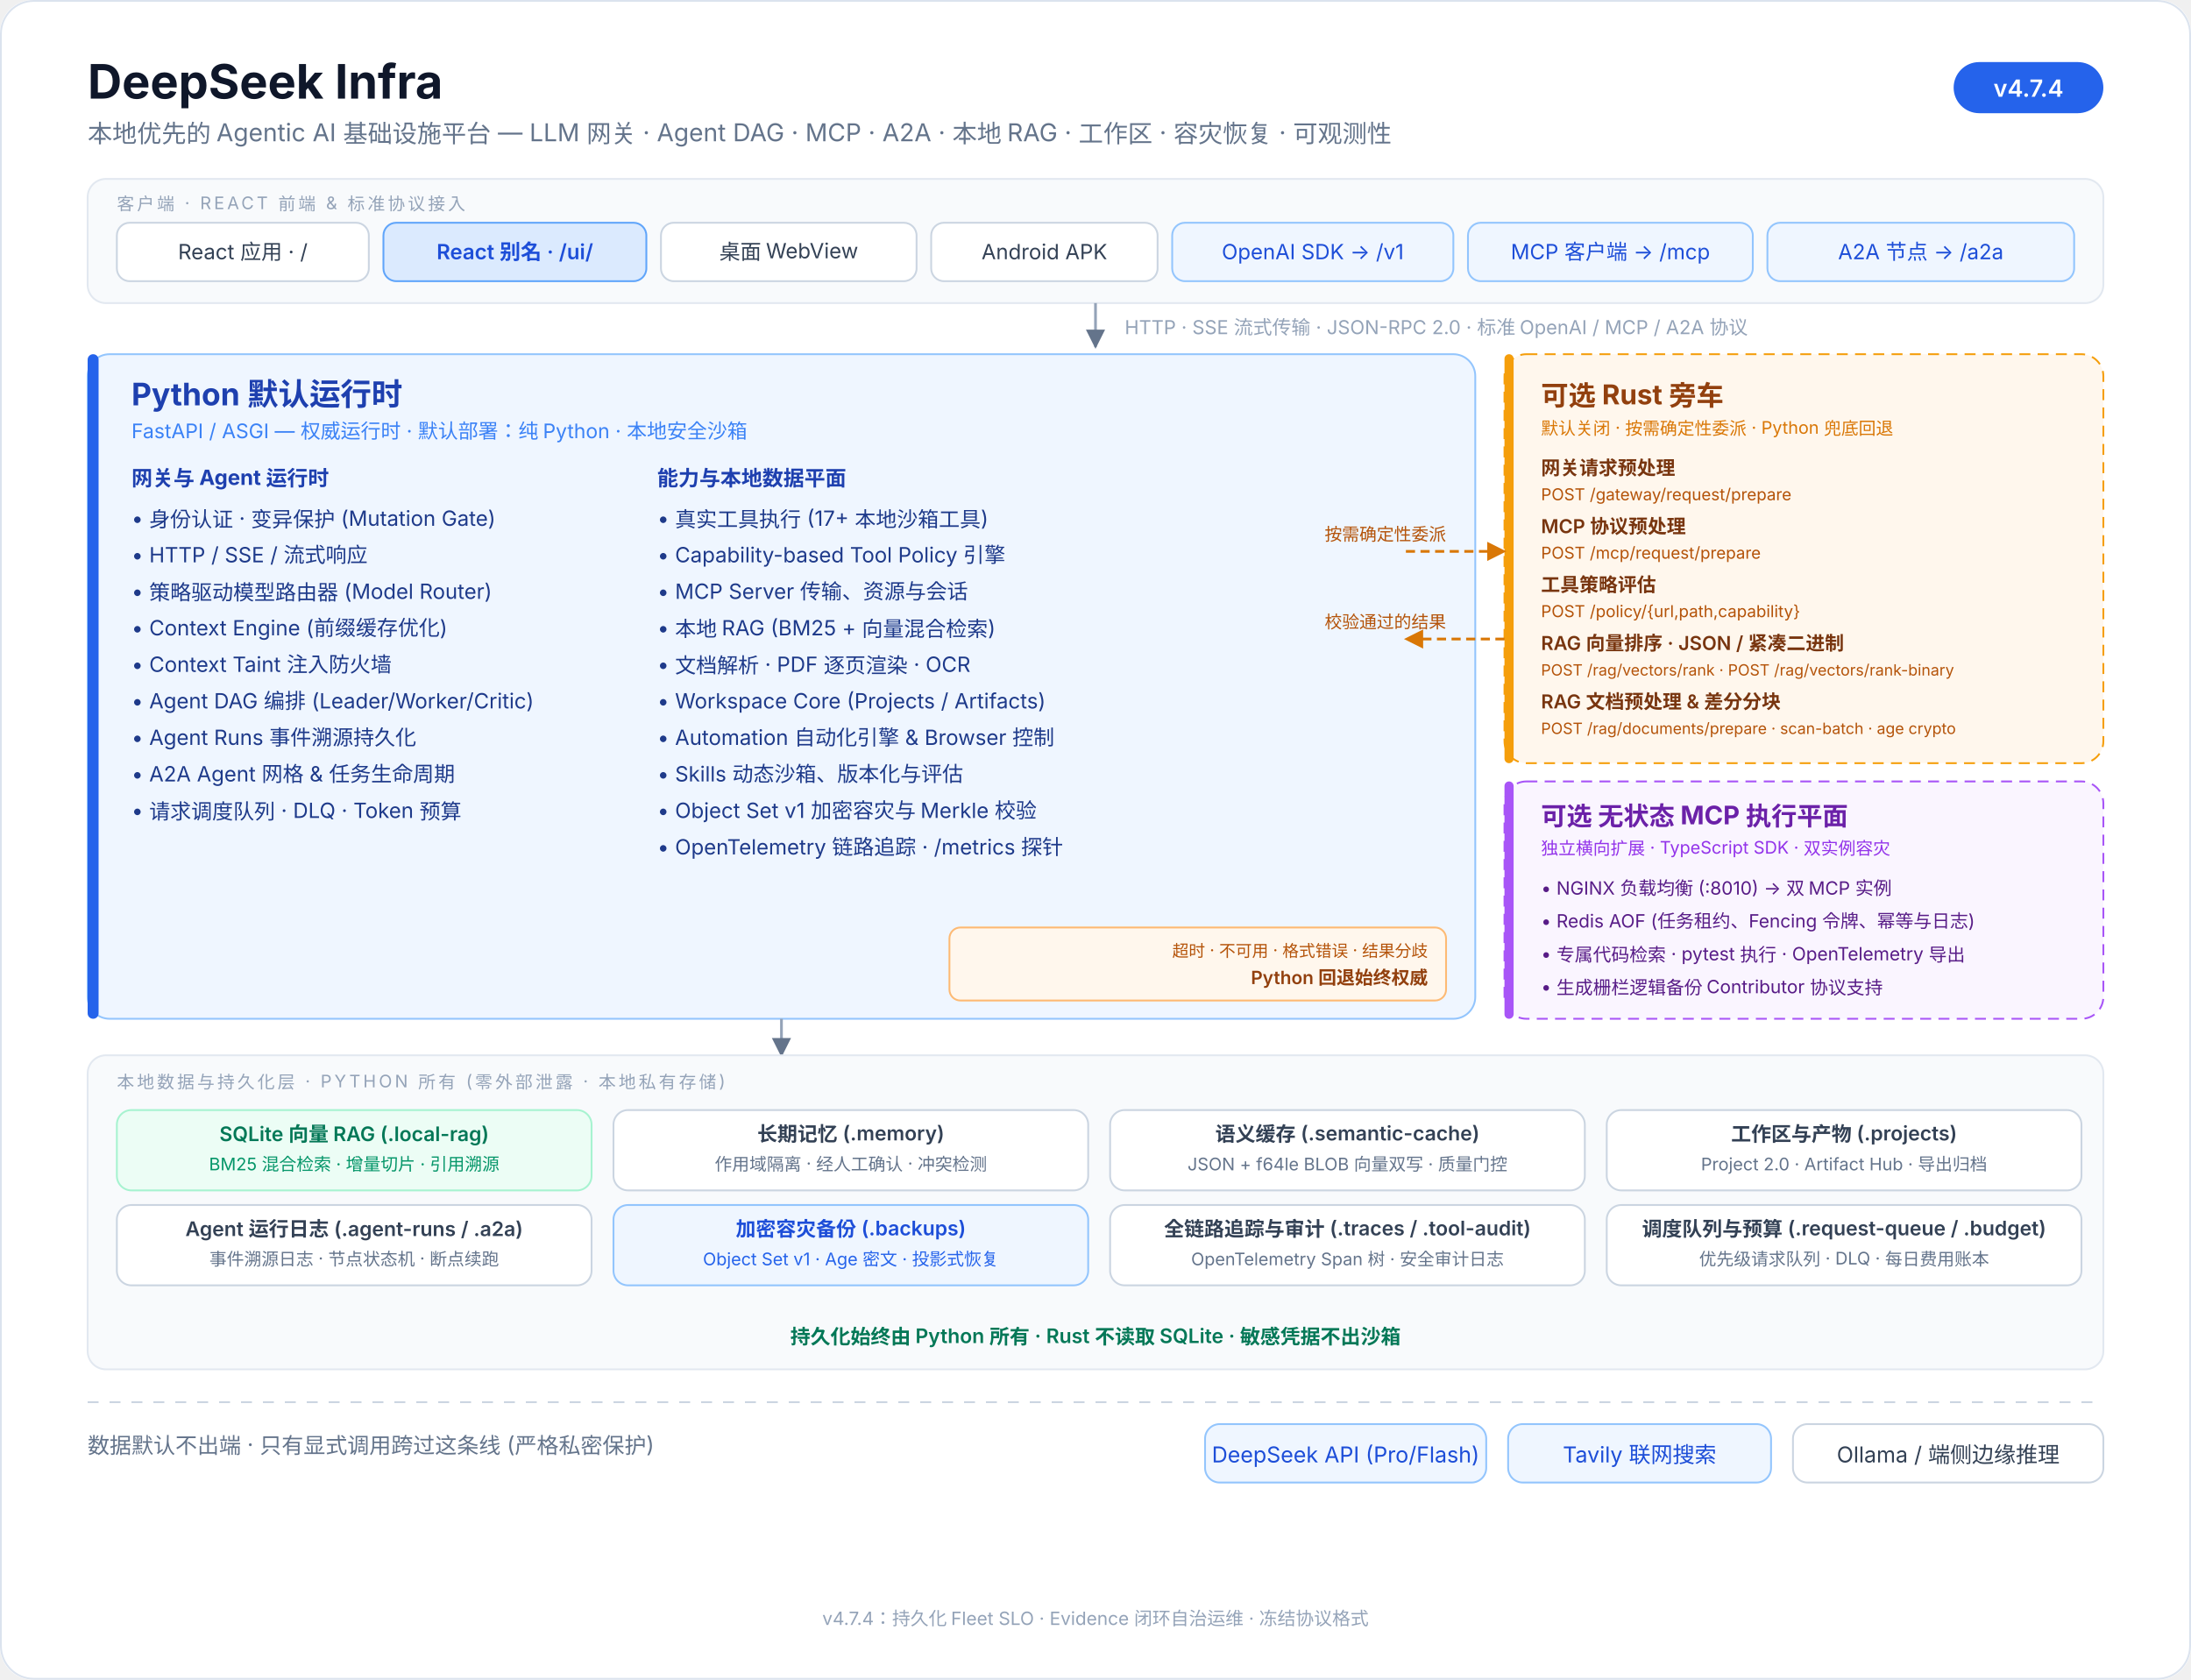
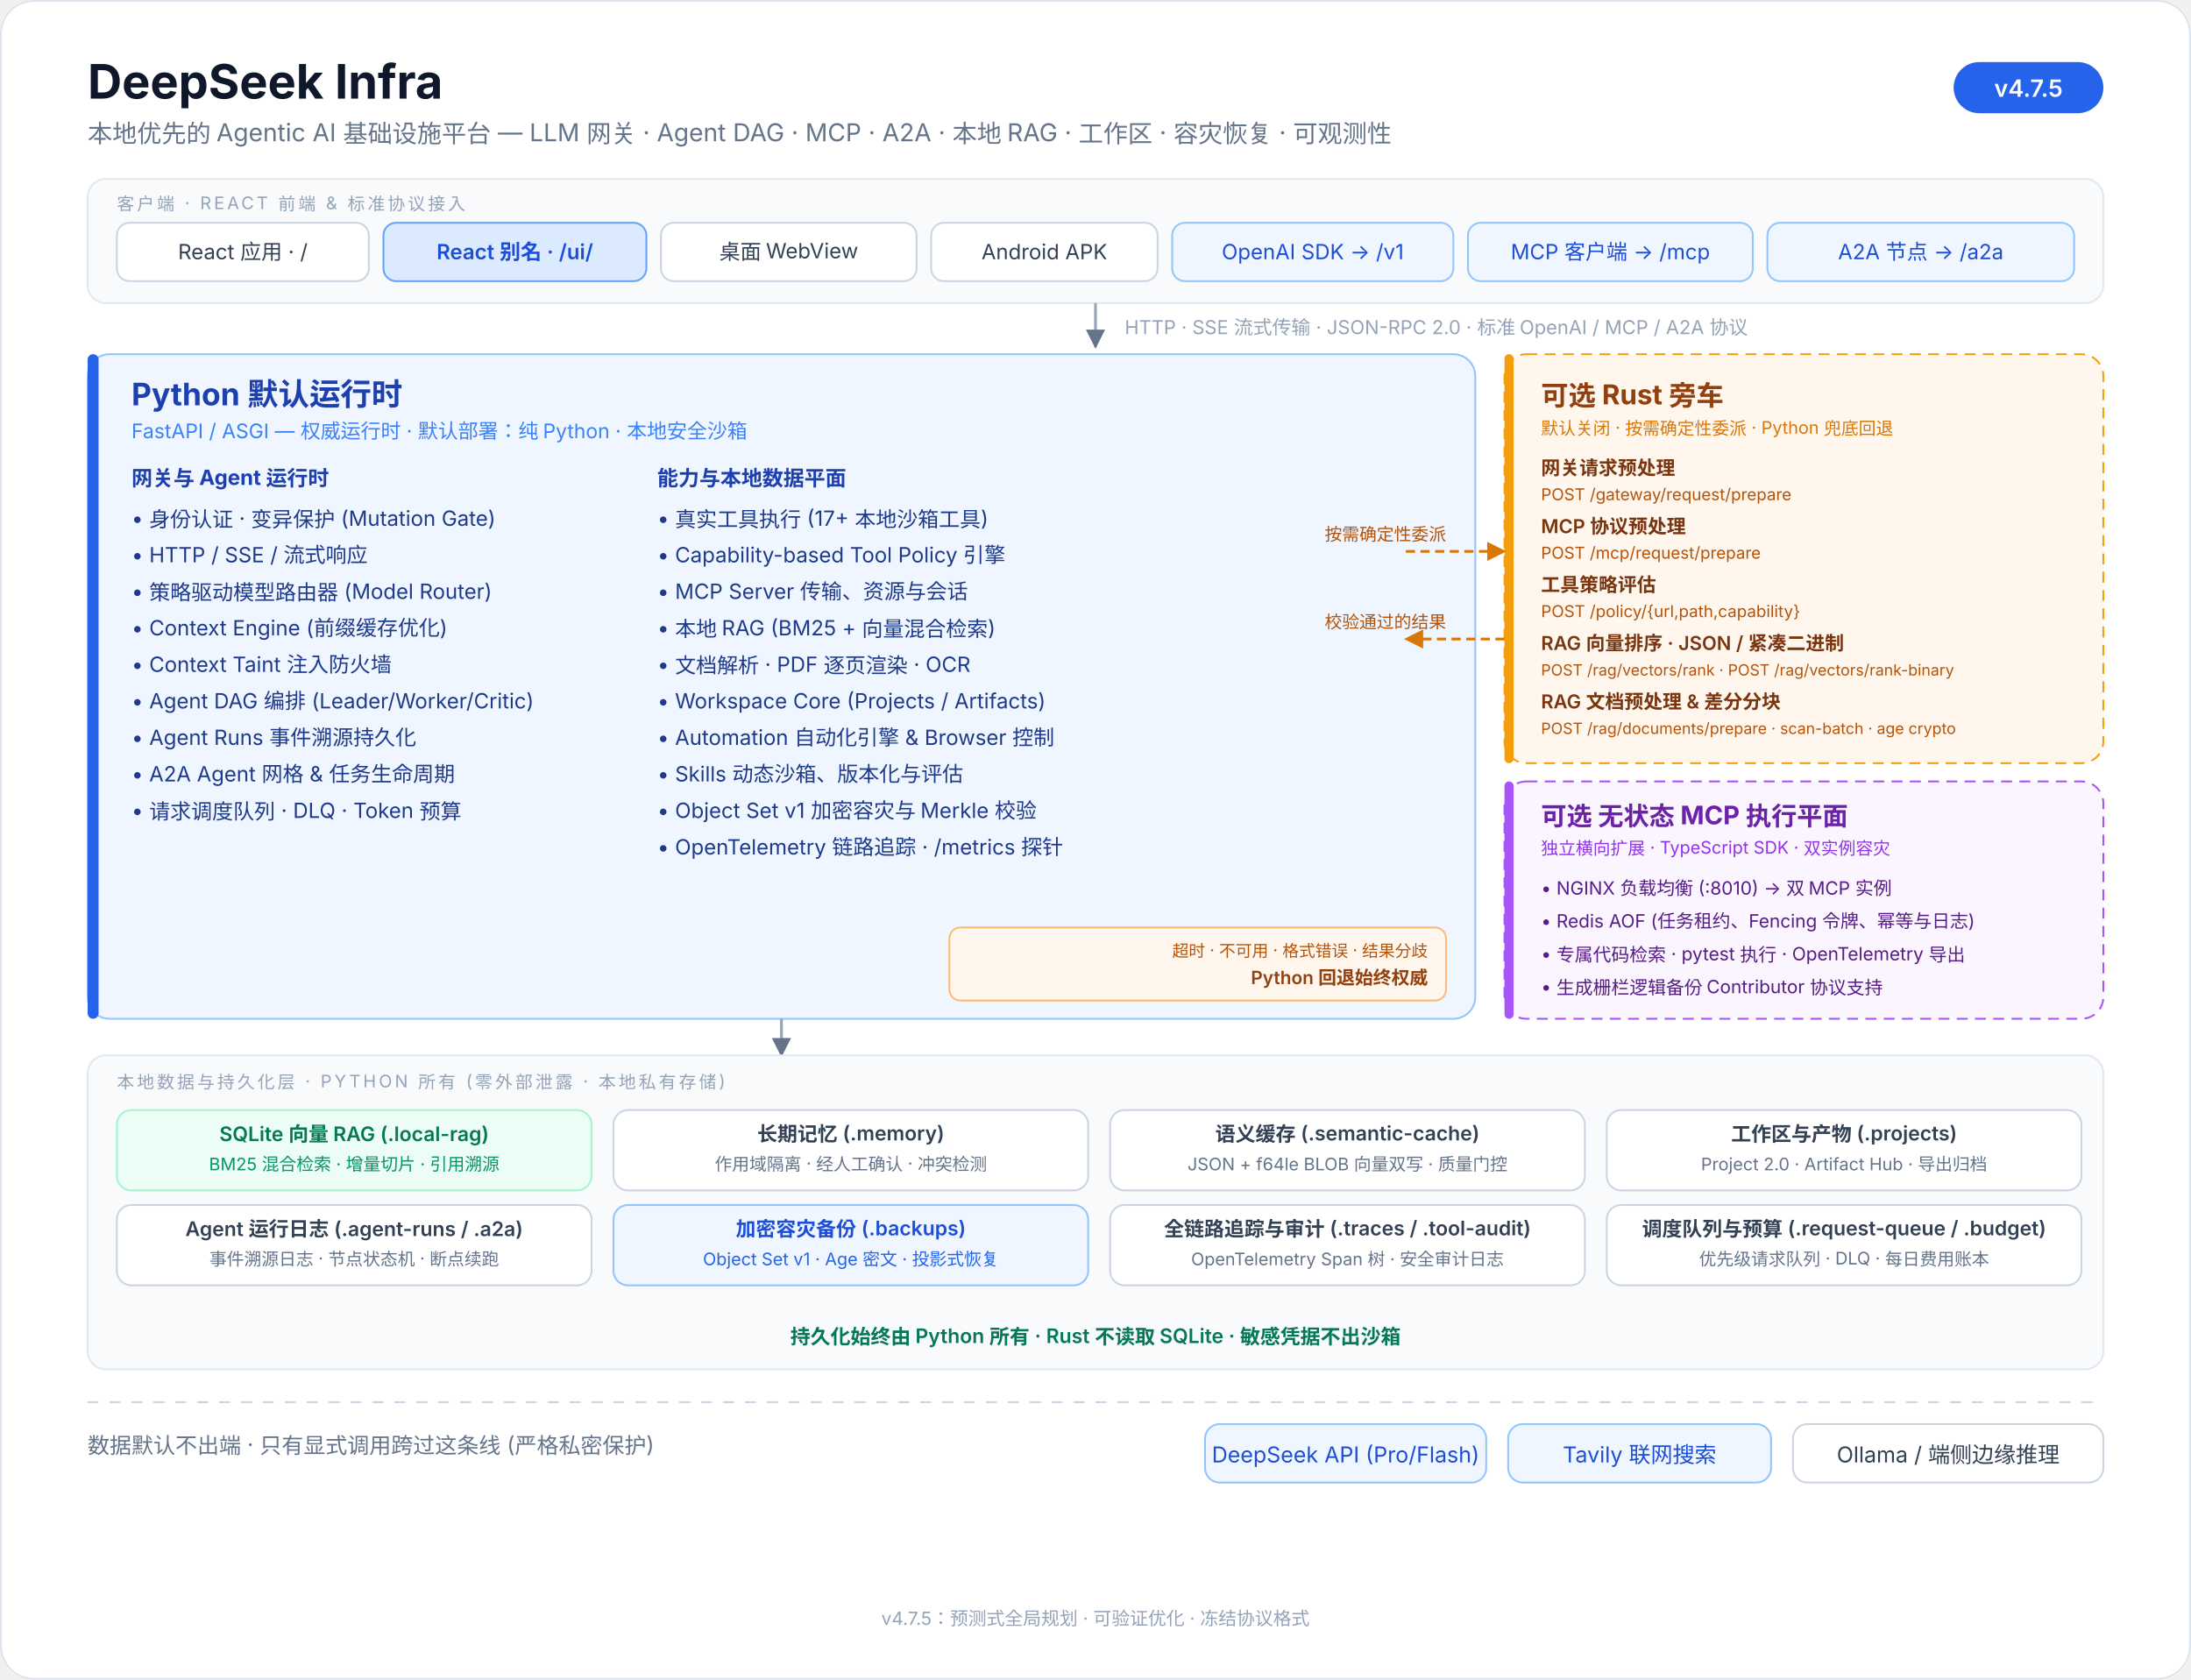
<svg xmlns="http://www.w3.org/2000/svg" viewBox="0 0 1200 920" font-family="ui-sans-serif, system-ui, -apple-system, 'Segoe UI', 'PingFang SC', 'Microsoft YaHei', sans-serif">
  <defs>
    <marker id="arrow" viewBox="0 0 10 10" refX="9" refY="5" markerWidth="7" markerHeight="7" orient="auto-start-reverse">
      <path d="M 0 0 L 10 5 L 0 10 z" fill="#64748b" />
    </marker>
    <marker id="rust-arrow" viewBox="0 0 10 10" refX="9" refY="5" markerWidth="7" markerHeight="7" orient="auto-start-reverse">
      <path d="M 0 0 L 10 5 L 0 10 z" fill="#d97706" />
    </marker>
  </defs>
  <rect x="0" y="0" width="1200" height="920" rx="18" fill="#ffffff" />
  <rect x="0.5" y="0.5" width="1199" height="919" rx="18" fill="none" stroke="#dbe3ee" />
  <text x="48" y="54" font-size="26" font-weight="700" fill="#0f172a">DeepSeek Infra</text>
  <text x="48" y="78" font-size="13.5" fill="#64748b">本地优先的 Agentic AI 基础设施平台 — LLM 网关 · Agent DAG · MCP · A2A · 本地 RAG · 工作区 · 容灾恢复 · 可观测性</text>
  <rect x="1070" y="34" width="82" height="28" rx="14" fill="#2563eb" />
-   <text x="1111" y="53" font-size="13" font-weight="600" fill="#ffffff" text-anchor="middle">v4.7.4</text>
+   <text x="1111" y="53" font-size="13" font-weight="600" fill="#ffffff" text-anchor="middle">v4.7.5</text>
  <rect x="48" y="98" width="1104" height="68" rx="10" fill="#f8fafc" stroke="#e2e8f0" />
  <text x="64" y="115" font-size="9.5" letter-spacing="1.5" fill="#94a3b8">客户端 · REACT 前端 &amp; 标准协议接入</text>
  <g font-size="11.5" fill="#334155" text-anchor="middle">
    <rect x="64" y="122" width="138" height="32" rx="7" fill="#ffffff" stroke="#cbd5e1" />
    <text x="133" y="142">React 应用 · /</text>
    <rect x="210" y="122" width="144" height="32" rx="7" fill="#dbeafe" stroke="#60a5fa" />
    <text x="282" y="142" fill="#1d4ed8" font-weight="600">React 别名 · /ui/</text>
    <rect x="362" y="122" width="140" height="32" rx="7" fill="#ffffff" stroke="#cbd5e1" />
    <text x="432" y="142">桌面 WebView</text>
    <rect x="510" y="122" width="124" height="32" rx="7" fill="#ffffff" stroke="#cbd5e1" />
    <text x="572" y="142">Android APK</text>
    <rect x="642" y="122" width="154" height="32" rx="7" fill="#eff6ff" stroke="#93c5fd" />
    <text x="719" y="142" fill="#1d4ed8">OpenAI SDK → /v1</text>
    <rect x="804" y="122" width="156" height="32" rx="7" fill="#eff6ff" stroke="#93c5fd" />
    <text x="882" y="142" fill="#1d4ed8">MCP 客户端 → /mcp</text>
    <rect x="968" y="122" width="168" height="32" rx="7" fill="#eff6ff" stroke="#93c5fd" />
    <text x="1052" y="142" fill="#1d4ed8">A2A 节点 → /a2a</text>
  </g>
  <line x1="600" y1="166" x2="600" y2="190" stroke="#94a3b8" stroke-width="1.5" marker-end="url(#arrow)" />
  <text x="616" y="183" font-size="10.5" fill="#94a3b8">HTTP · SSE 流式传输 · JSON-RPC 2.0 · 标准 OpenAI / MCP / A2A 协议</text>
  <rect x="48" y="194" width="760" height="364" rx="12" fill="#eff6ff" stroke="#93c5fd" />
  <rect x="48" y="194" width="6" height="364" rx="3" fill="#2563eb" />
  <text x="72" y="222" font-size="17" font-weight="700" fill="#1e40af">Python 默认运行时</text>
  <text x="72" y="240" font-size="11" fill="#3b82f6">FastAPI / ASGI — 权威运行时 · 默认部署：纯 Python · 本地安全沙箱</text>
  <g font-size="11.5" fill="#1e3a8a">
    <text x="72" y="266" font-weight="700" fill="#1e40af">网关与 Agent 运行时</text>
    <text x="72" y="288">• 身份认证 · 变异保护 (Mutation Gate)</text>
    <text x="72" y="308">• HTTP / SSE / 流式响应</text>
    <text x="72" y="328">• 策略驱动模型路由器 (Model Router)</text>
    <text x="72" y="348">• Context Engine (前缀缓存优化)</text>
    <text x="72" y="368">• Context Taint 注入防火墙</text>
    <text x="72" y="388">• Agent DAG 编排 (Leader/Worker/Critic)</text>
    <text x="72" y="408">• Agent Runs 事件溯源持久化</text>
    <text x="72" y="428">• A2A Agent 网格 &amp; 任务生命周期</text>
    <text x="72" y="448">• 请求调度队列 · DLQ · Token 预算</text>
    <text x="360" y="266" font-weight="700" fill="#1e40af">能力与本地数据平面</text>
    <text x="360" y="288">• 真实工具执行 (17+ 本地沙箱工具)</text>
    <text x="360" y="308">• Capability-based Tool Policy 引擎</text>
    <text x="360" y="328">• MCP Server 传输、资源与会话</text>
    <text x="360" y="348">• 本地 RAG (BM25 + 向量混合检索)</text>
    <text x="360" y="368">• 文档解析 · PDF 逐页渲染 · OCR</text>
    <text x="360" y="388">• Workspace Core (Projects / Artifacts)</text>
    <text x="360" y="408">• Automation 自动化引擎 &amp; Browser 控制</text>
    <text x="360" y="428">• Skills 动态沙箱、版本化与评估</text>
    <text x="360" y="448">• Object Set v1 加密容灾与 Merkle 校验</text>
    <text x="360" y="468">• OpenTelemetry 链路追踪 · /metrics 探针</text>
  </g>
  <rect x="824" y="194" width="328" height="224" rx="12" fill="#fff7ed" stroke="#f59e0b" stroke-dasharray="6 4" />
  <rect x="824" y="194" width="5" height="224" rx="2.5" fill="#f59e0b" />
  <text x="844" y="222" font-size="15" font-weight="700" fill="#92400e">可选 Rust 旁车</text>
  <text x="844" y="238" font-size="9.5" fill="#d97706">默认关闭 · 按需确定性委派 · Python 兜底回退</text>
  <g font-size="10.5" fill="#78350f">
    <text x="844" y="260" font-weight="600">网关请求预处理</text>
    <text x="844" y="274" font-size="9" fill="#b45309">POST /gateway/request/prepare</text>
    <text x="844" y="292" font-weight="600">MCP 协议预处理</text>
    <text x="844" y="306" font-size="9" fill="#b45309">POST /mcp/request/prepare</text>
    <text x="844" y="324" font-weight="600">工具策略评估</text>
    <text x="844" y="338" font-size="9" fill="#b45309">POST /policy/{url,path,capability}</text>
    <text x="844" y="356" font-weight="600">RAG 向量排序 · JSON / 紧凑二进制</text>
    <text x="844" y="370" font-size="8.5" fill="#b45309">POST /rag/vectors/rank · POST /rag/vectors/rank-binary</text>
    <text x="844" y="388" font-weight="600">RAG 文档预处理 &amp; 差分分块</text>
    <text x="844" y="402" font-size="8.5" fill="#b45309">POST /rag/documents/prepare · scan-batch · age crypto</text>
  </g>
  <rect x="824" y="428" width="328" height="130" rx="12" fill="#faf5ff" stroke="#a855f7" stroke-dasharray="6 4" />
  <rect x="824" y="428" width="5" height="130" rx="2.5" fill="#a855f7" />
  <text x="844" y="452" font-size="14" font-weight="700" fill="#6b21a8">可选 无状态 MCP 执行平面</text>
  <text x="844" y="468" font-size="9.5" fill="#9333ea">独立横向扩展 · TypeScript SDK · 双实例容灾</text>
  <g font-size="10" fill="#581c87">
    <text x="844" y="490">• NGINX 负载均衡 (:8010) → 双 MCP 实例</text>
    <text x="844" y="508">• Redis AOF (任务租约、Fencing 令牌、幂等与日志)</text>
    <text x="844" y="526">• 专属代码检索 · pytest 执行 · OpenTelemetry 导出</text>
    <text x="844" y="544">• 生成栅栏逻辑备份 Contributor 协议支持</text>
  </g>
  <text x="792" y="296" font-size="9.5" fill="#b45309" text-anchor="end">按需确定性委派</text>
  <line x1="770" y1="302" x2="824" y2="302" stroke="#d97706" stroke-width="1.5" stroke-dasharray="5 3" marker-end="url(#rust-arrow)" />
  <line x1="824" y1="350" x2="770" y2="350" stroke="#d97706" stroke-width="1.5" stroke-dasharray="5 3" marker-end="url(#rust-arrow)" />
  <text x="792" y="344" font-size="9.5" fill="#b45309" text-anchor="end">校验通过的结果</text>
  <rect x="520" y="508" width="272" height="40" rx="6" fill="#fff7ed" stroke="#fdba74" />
  <text x="782" y="524" font-size="9" fill="#b45309" text-anchor="end">超时 · 不可用 · 格式错误 · 结果分歧</text>
  <text x="782" y="539" font-size="10" fill="#92400e" text-anchor="end" font-weight="600">Python 回退始终权威</text>
  <line x1="428" y1="558" x2="428" y2="578" stroke="#94a3b8" stroke-width="1.5" marker-end="url(#arrow)" />
  <rect x="48" y="578" width="1104" height="172" rx="10" fill="#f8fafc" stroke="#e2e8f0" />
  <text x="64" y="596" font-size="9.5" letter-spacing="1.5" fill="#94a3b8">本地数据与持久化层 · PYTHON 所有 (零外部泄露 · 本地私有存储)</text>
  <g font-size="11" fill="#334155" text-anchor="middle">
    <rect x="64" y="608" width="260" height="44" rx="8" fill="#ecfdf5" stroke="#a7f3d0" />
    <text x="194" y="625" fill="#047857" font-weight="600">SQLite 向量 RAG (.local-rag)</text>
    <text x="194" y="641" font-size="9.5" fill="#059669">BM25 混合检索 · 增量切片 · 引用溯源</text>
    <rect x="336" y="608" width="260" height="44" rx="8" fill="#ffffff" stroke="#cbd5e1" />
    <text x="466" y="625" font-weight="600">长期记忆 (.memory)</text>
    <text x="466" y="641" font-size="9.5" fill="#64748b">作用域隔离 · 经人工确认 · 冲突检测</text>
    <rect x="608" y="608" width="260" height="44" rx="8" fill="#ffffff" stroke="#cbd5e1" />
    <text x="738" y="625" font-weight="600">语义缓存 (.semantic-cache)</text>
    <text x="738" y="641" font-size="9.5" fill="#64748b">JSON + f64le BLOB 向量双写 · 质量门控</text>
    <rect x="880" y="608" width="260" height="44" rx="8" fill="#ffffff" stroke="#cbd5e1" />
    <text x="1010" y="625" font-weight="600">工作区与产物 (.projects)</text>
    <text x="1010" y="641" font-size="9.5" fill="#64748b">Project 2.0 · Artifact Hub · 导出归档</text>
    <rect x="64" y="660" width="260" height="44" rx="8" fill="#ffffff" stroke="#cbd5e1" />
    <text x="194" y="677" font-weight="600">Agent 运行日志 (.agent-runs / .a2a)</text>
    <text x="194" y="693" font-size="9.5" fill="#64748b">事件溯源日志 · 节点状态机 · 断点续跑</text>
    <rect x="336" y="660" width="260" height="44" rx="8" fill="#eff6ff" stroke="#93c5fd" />
    <text x="466" y="677" fill="#1d4ed8" font-weight="600">加密容灾备份 (.backups)</text>
    <text x="466" y="693" font-size="9.5" fill="#2563eb">Object Set v1 · Age 密文 · 投影式恢复</text>
    <rect x="608" y="660" width="260" height="44" rx="8" fill="#ffffff" stroke="#cbd5e1" />
    <text x="738" y="677" font-weight="600">全链路追踪与审计 (.traces / .tool-audit)</text>
    <text x="738" y="693" font-size="9.5" fill="#64748b">OpenTelemetry Span 树 · 安全审计日志</text>
    <rect x="880" y="660" width="260" height="44" rx="8" fill="#ffffff" stroke="#cbd5e1" />
    <text x="1010" y="677" font-weight="600">调度队列与预算 (.request-queue / .budget)</text>
    <text x="1010" y="693" font-size="9.5" fill="#64748b">优先级请求队列 · DLQ · 每日费用账本</text>
  </g>
  <text x="600" y="736" font-size="11" fill="#047857" text-anchor="middle" font-weight="600">持久化始终由 Python 所有 · Rust 不读取 SQLite · 敏感凭据不出沙箱</text>
  <line x1="48" y1="768" x2="1152" y2="768" stroke="#cbd5e1" stroke-dasharray="6 6" />
  <text x="48" y="796" font-size="12" fill="#64748b">数据默认不出端 · 只有显式调用跨过这条线 (严格私密保护)</text>
  <g font-size="12" text-anchor="middle">
    <rect x="660" y="780" width="154" height="32" rx="8" fill="#eff6ff" stroke="#93c5fd" />
    <text x="737" y="801" fill="#1d4ed8">DeepSeek API (Pro/Flash)</text>
    <rect x="826" y="780" width="144" height="32" rx="8" fill="#eff6ff" stroke="#93c5fd" />
    <text x="898" y="801" fill="#1d4ed8">Tavily 联网搜索</text>
    <rect x="982" y="780" width="170" height="32" rx="8" fill="#ffffff" stroke="#cbd5e1" />
    <text x="1067" y="801" fill="#334155">Ollama / 端侧边缘推理</text>
  </g>
-   <text x="600" y="890" font-size="10" fill="#94a3b8" text-anchor="middle">v4.7.4：持久化 Fleet SLO · Evidence 闭环自治运维 · 冻结协议格式</text>
+   <text x="600" y="890" font-size="10" fill="#94a3b8" text-anchor="middle">v4.7.5：预测式全局规划 · 可验证优化 · 冻结协议格式</text>
</svg>
